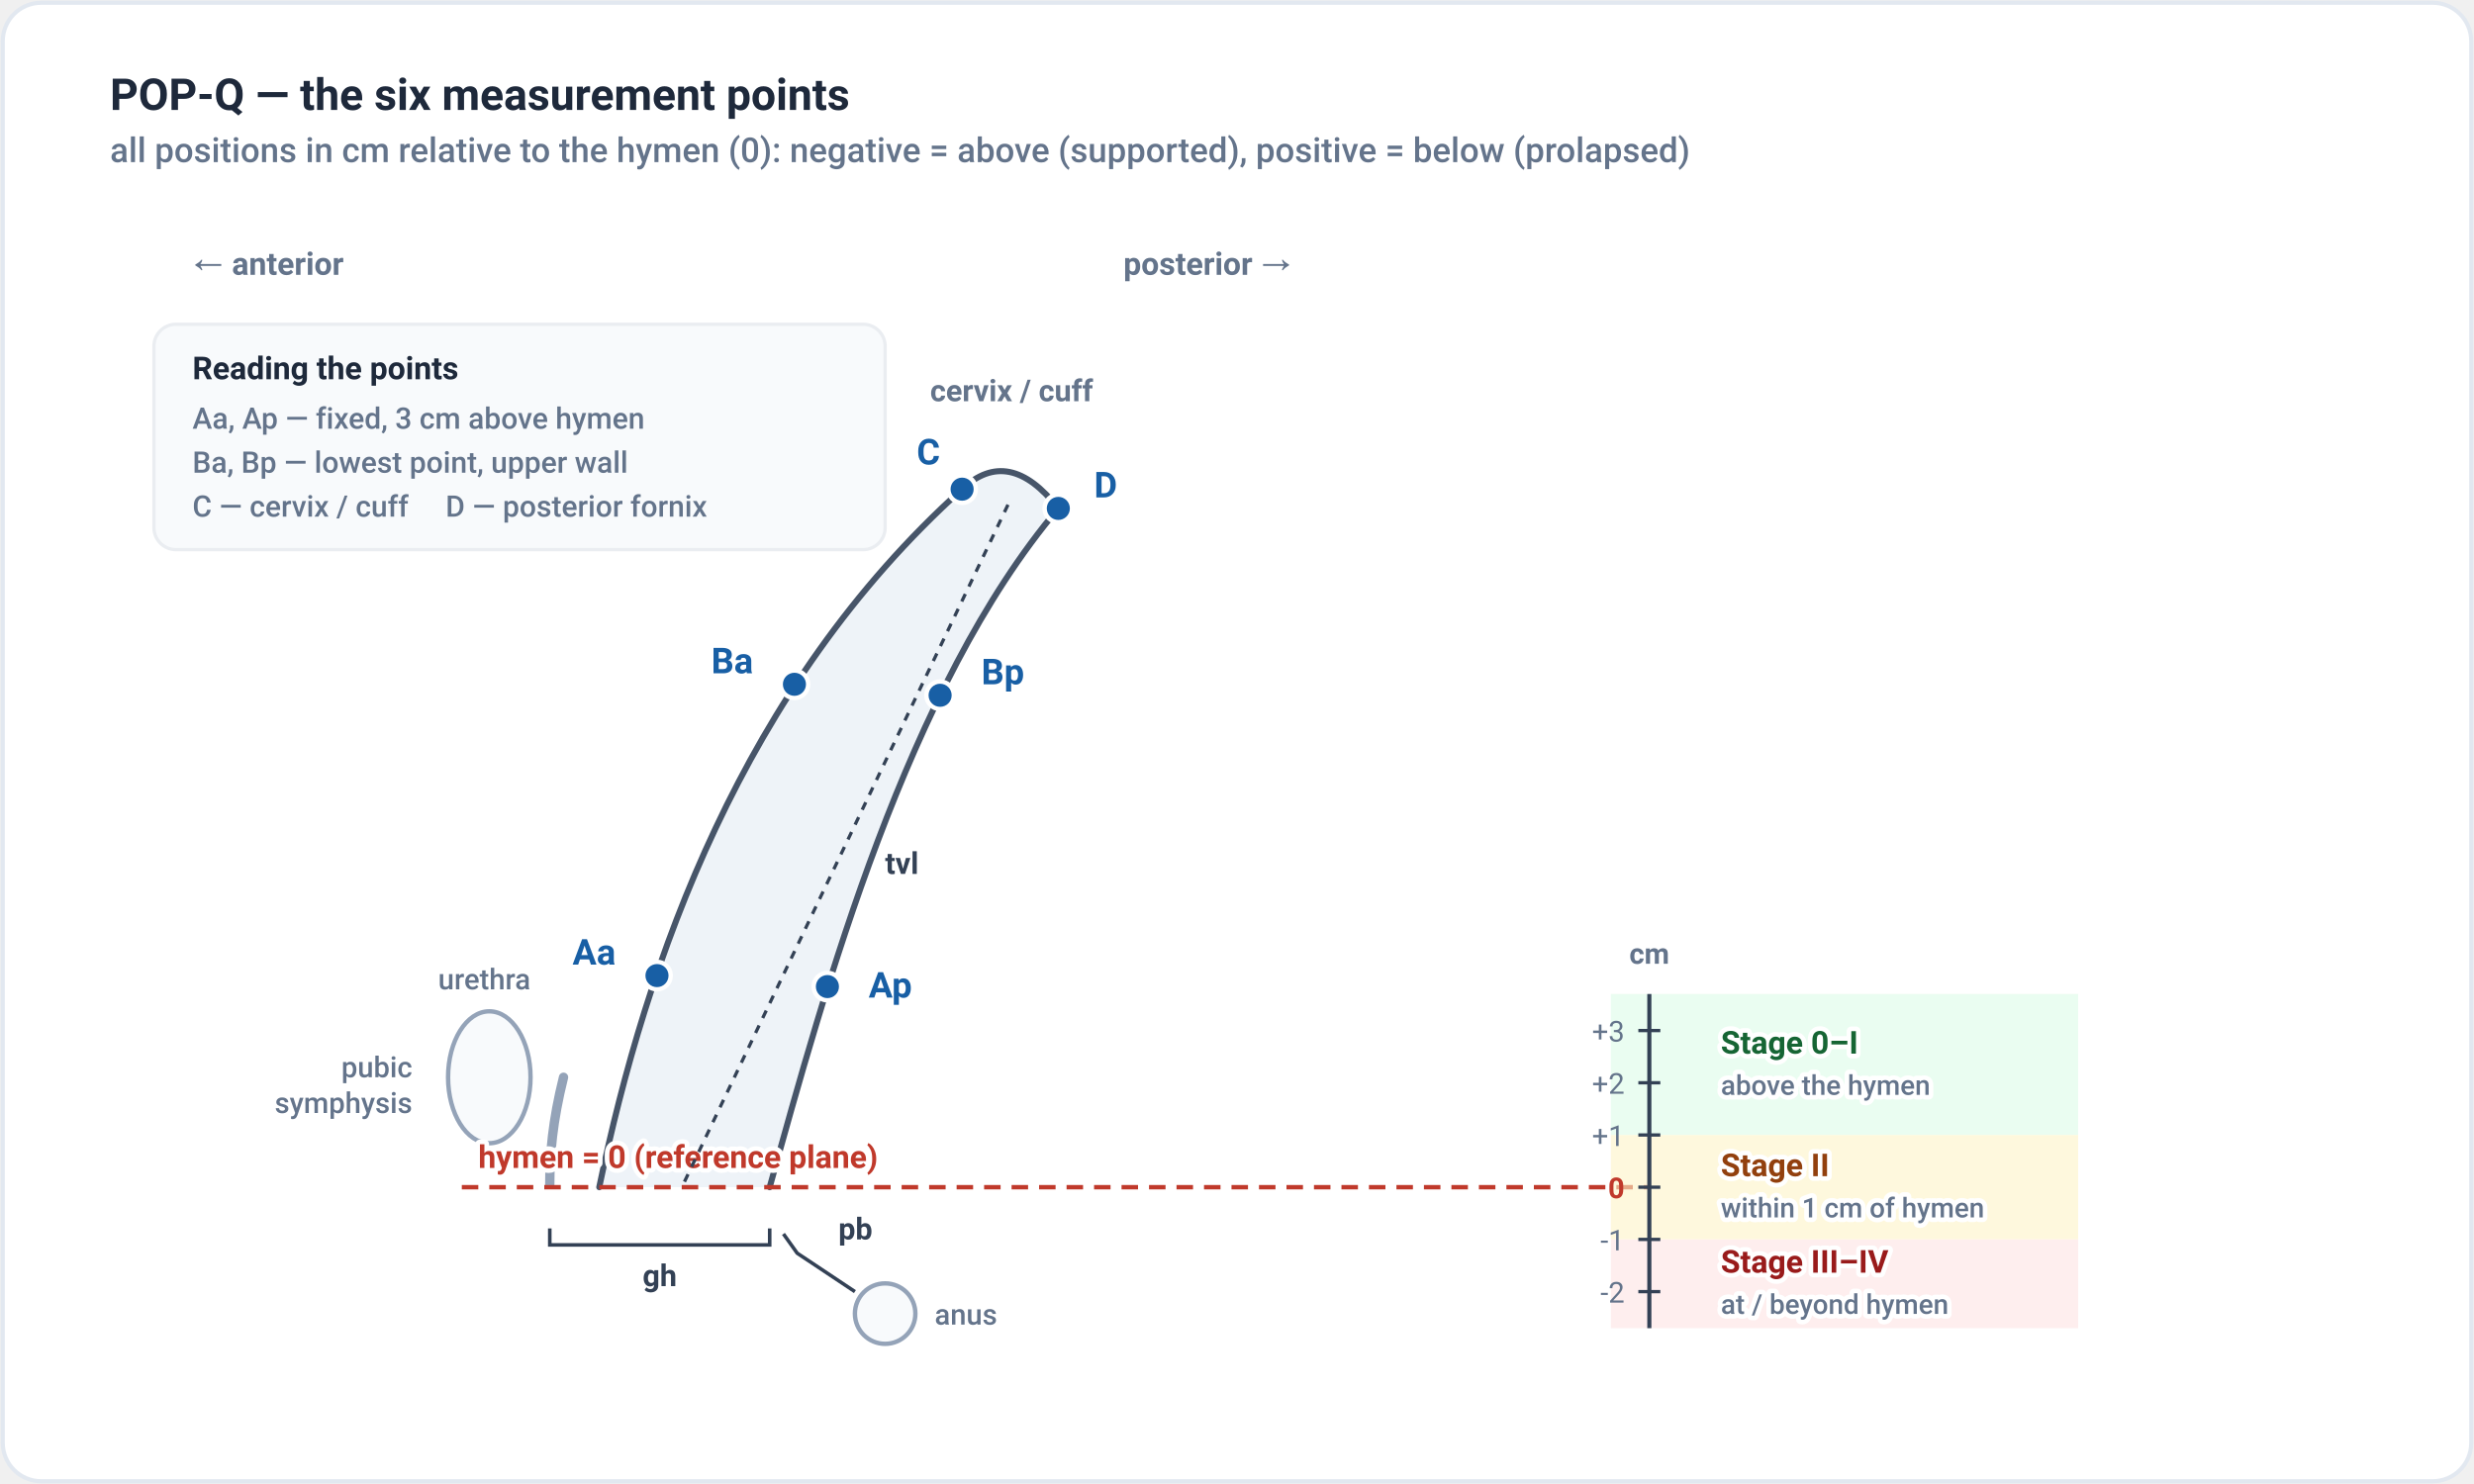
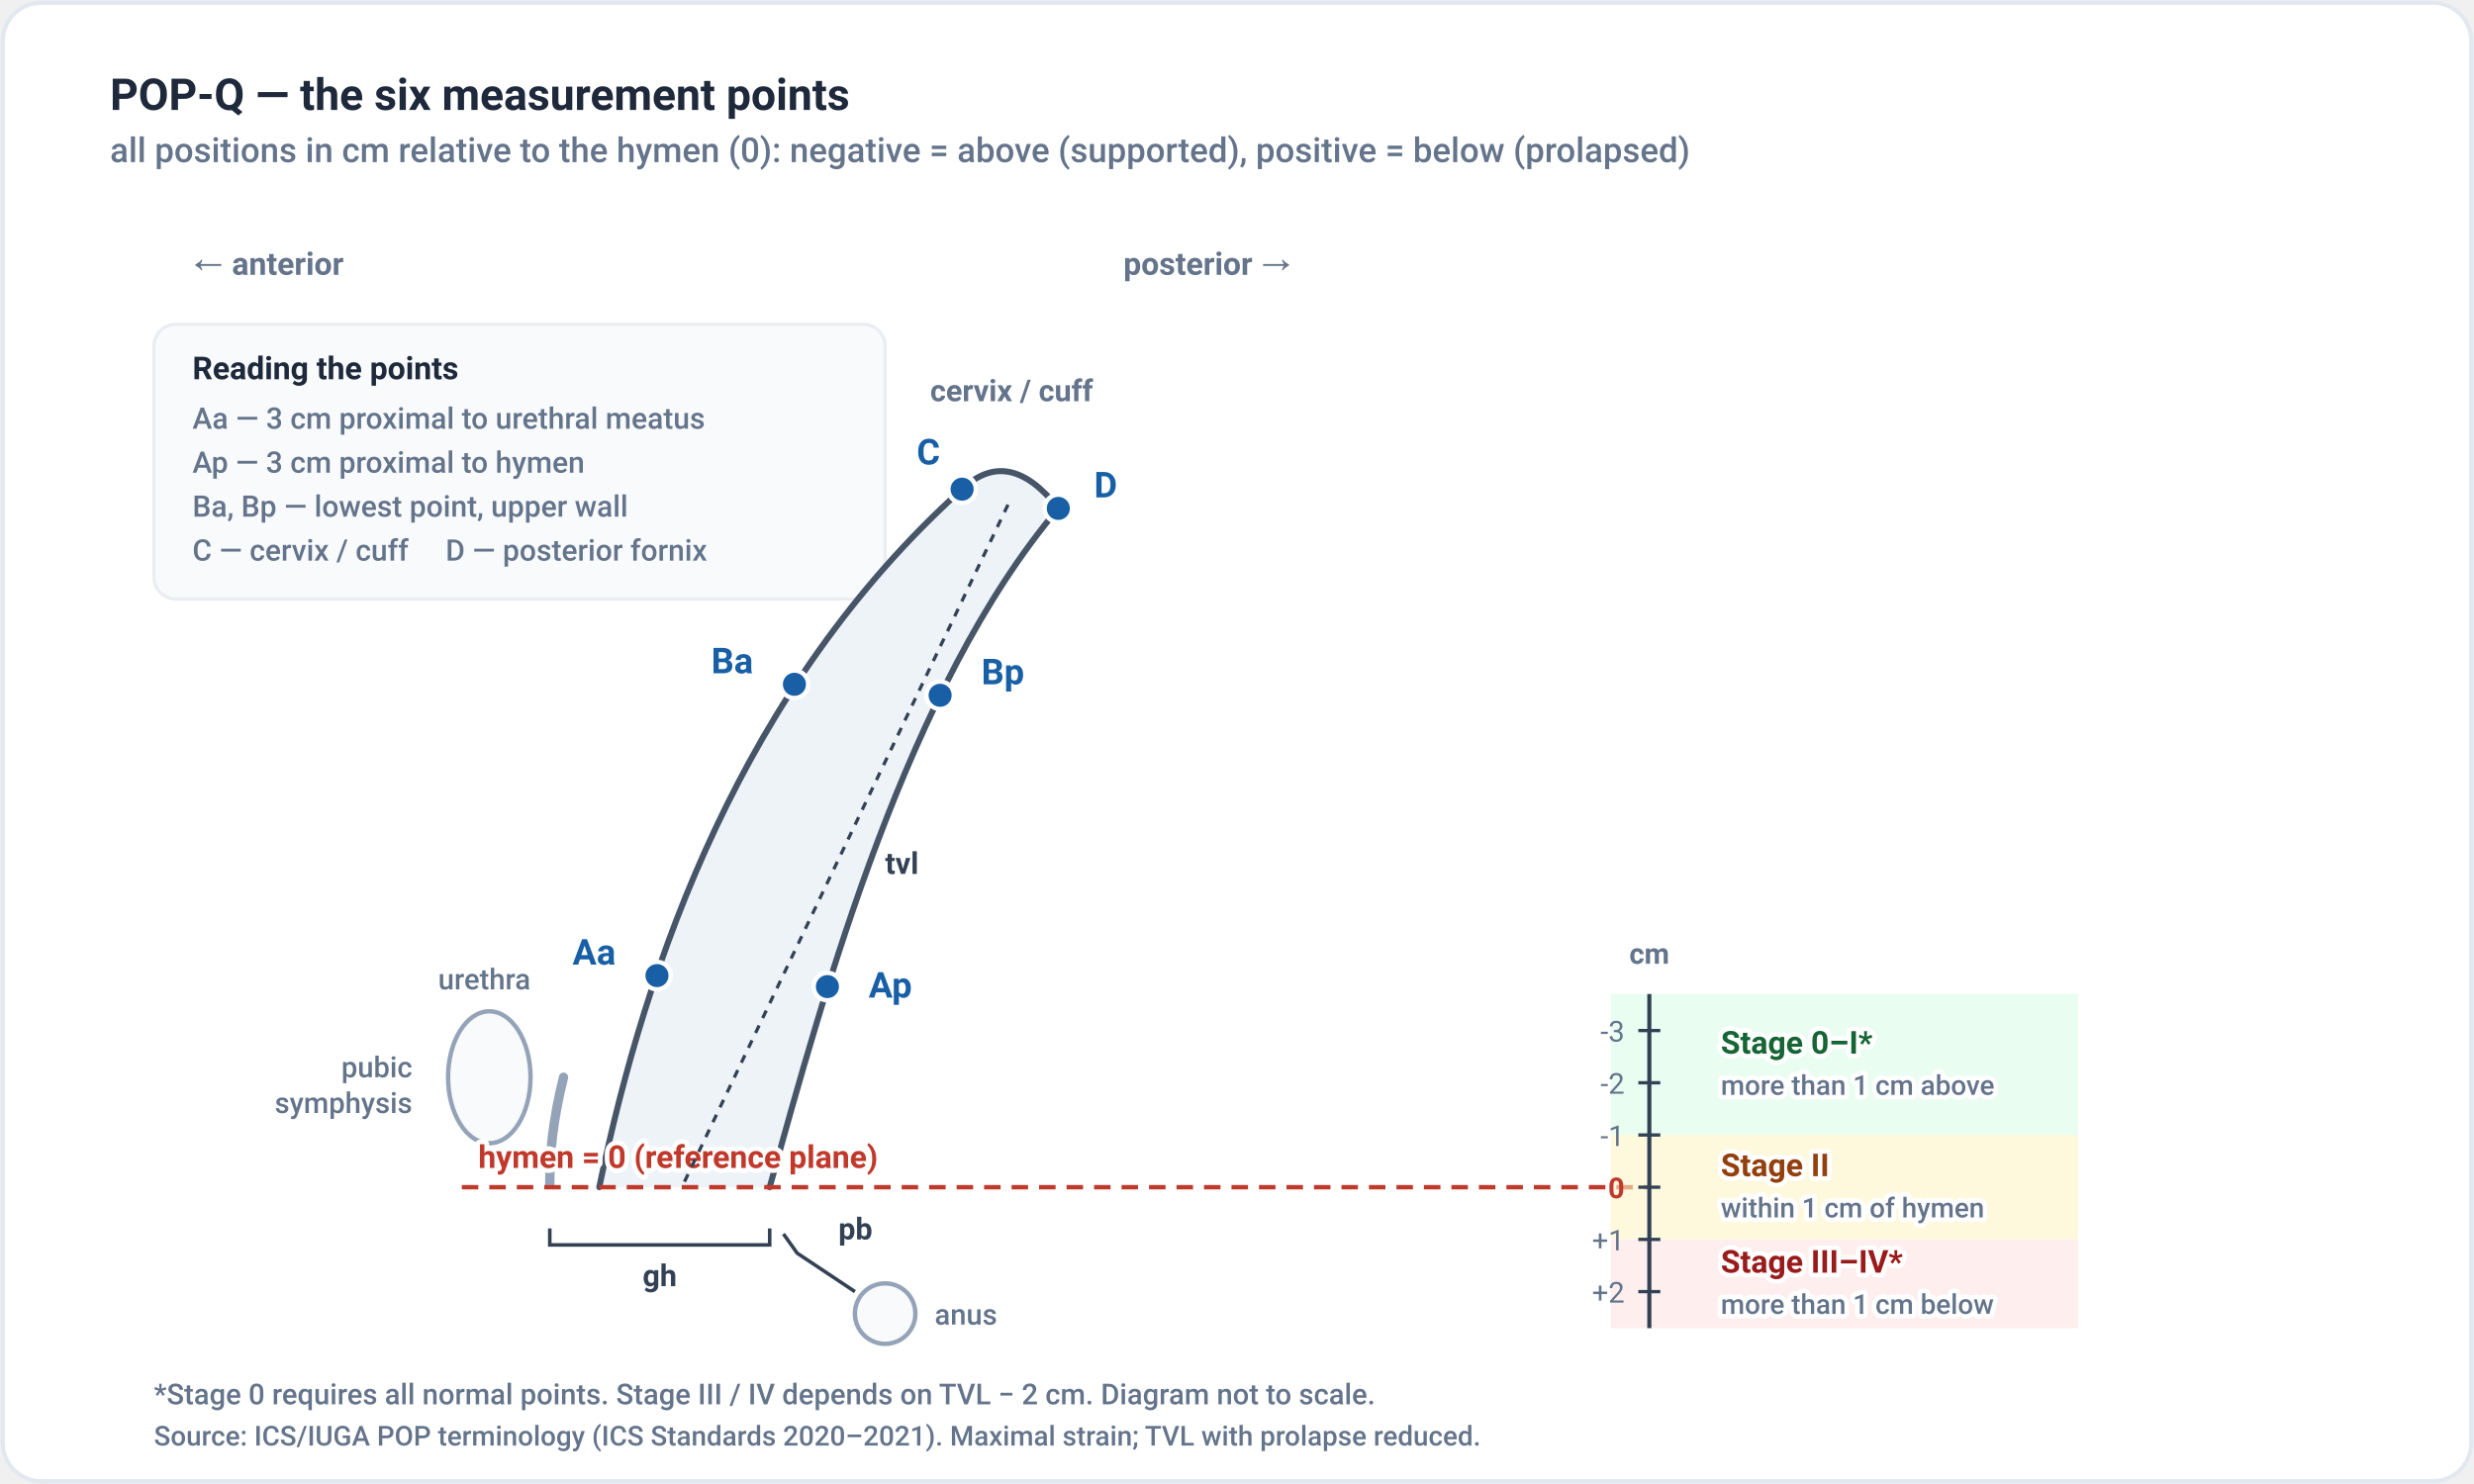
<svg xmlns="http://www.w3.org/2000/svg" viewBox="0 0 900 540" width="900" height="540" role="img" aria-label="Stylized midsagittal schematic of the vaginal canal showing the six POP-Q points (Aa, Ba, C, D, Ap, Bp), the hymen as the zero reference plane, the genital hiatus, perineal body and total vaginal length landmarks, and a stage ruler relating leading-edge position to POP-Q stage.">
  <rect x="1" y="1" width="898" height="538" rx="14" fill="#FFFFFF" stroke="#E2E8F0" stroke-width="1.5" />
  <text x="40" y="40" text-anchor="start" font-family="-apple-system, 'Segoe UI', Roboto, Helvetica, Arial, sans-serif" font-size="16" font-weight="700" fill="#1E293B">POP-Q — the six measurement points</text>
  <text x="40" y="59" text-anchor="start" font-family="-apple-system, 'Segoe UI', Roboto, Helvetica, Arial, sans-serif" font-size="12.5" font-weight="500" fill="#64748B">all positions in cm relative to the hymen (0): negative = above (supported), positive = below (prolapsed)</text>
  <text x="70" y="100" text-anchor="start" font-family="-apple-system, 'Segoe UI', Roboto, Helvetica, Arial, sans-serif" font-size="11.5" font-weight="600" fill="#64748B">← anterior</text>
  <text x="470" y="100" text-anchor="end" font-family="-apple-system, 'Segoe UI', Roboto, Helvetica, Arial, sans-serif" font-size="11.5" font-weight="600" fill="#64748B">posterior →</text>
-   <rect x="56" y="118" width="266" height="82" rx="8" fill="#F8FAFC" stroke="#EAEDF1" stroke-width="1.2" />
+   <rect x="56" y="118" width="266" height="100" rx="8" fill="#F8FAFC" stroke="#EAEDF1" stroke-width="1.2" />
  <text x="70" y="138" text-anchor="start" font-family="-apple-system, 'Segoe UI', Roboto, Helvetica, Arial, sans-serif" font-size="11.5" font-weight="700" fill="#1E293B">Reading the points</text>
-   <text x="70" y="156" text-anchor="start" font-family="-apple-system, 'Segoe UI', Roboto, Helvetica, Arial, sans-serif" font-size="10.8" font-weight="500" fill="#64748B">Aa, Ap — fixed, 3 cm above hymen</text>
-   <text x="70" y="172" text-anchor="start" font-family="-apple-system, 'Segoe UI', Roboto, Helvetica, Arial, sans-serif" font-size="10.8" font-weight="500" fill="#64748B">Ba, Bp — lowest point, upper wall</text>
-   <text x="70" y="188" text-anchor="start" font-family="-apple-system, 'Segoe UI', Roboto, Helvetica, Arial, sans-serif" font-size="10.8" font-weight="500" fill="#64748B">C — cervix / cuff     D — posterior fornix</text>
+   <text x="70" y="156" text-anchor="start" font-family="-apple-system, 'Segoe UI', Roboto, Helvetica, Arial, sans-serif" font-size="10.8" font-weight="500" fill="#64748B">Aa — 3 cm proximal to urethral meatus</text>
+   <text x="70" y="172" text-anchor="start" font-family="-apple-system, 'Segoe UI', Roboto, Helvetica, Arial, sans-serif" font-size="10.8" font-weight="500" fill="#64748B">Ap — 3 cm proximal to hymen</text>
+   <text x="70" y="188" text-anchor="start" font-family="-apple-system, 'Segoe UI', Roboto, Helvetica, Arial, sans-serif" font-size="10.8" font-weight="500" fill="#64748B">Ba, Bp — lowest point, upper wall</text>
+   <text x="70" y="204" text-anchor="start" font-family="-apple-system, 'Segoe UI', Roboto, Helvetica, Arial, sans-serif" font-size="10.8" font-weight="500" fill="#64748B">C — cervix / cuff     D — posterior fornix</text>
  <ellipse cx="178" cy="392" rx="15" ry="24" fill="#F8FAFC" stroke="#94A3B8" stroke-width="1.6" />
  <text x="150" y="392" text-anchor="end" font-family="-apple-system, 'Segoe UI', Roboto, Helvetica, Arial, sans-serif" font-size="10.5" font-weight="500" fill="#64748B">pubic</text>
  <text x="150" y="405" text-anchor="end" font-family="-apple-system, 'Segoe UI', Roboto, Helvetica, Arial, sans-serif" font-size="10.5" font-weight="500" fill="#64748B">symphysis</text>
  <path d="M 205 392 C 201 408, 200 420, 200 431" fill="none" stroke="#94A3B8" stroke-width="3.4" stroke-linecap="round" />
  <text x="193" y="360" text-anchor="end" font-family="-apple-system, 'Segoe UI', Roboto, Helvetica, Arial, sans-serif" font-size="10.5" font-weight="500" fill="#64748B">urethra</text>
  <circle cx="322" cy="478" r="11" fill="#F8FAFC" stroke="#94A3B8" stroke-width="1.6" />
  <text x="340" y="482" text-anchor="start" font-family="-apple-system, 'Segoe UI', Roboto, Helvetica, Arial, sans-serif" font-size="10.5" font-weight="500" fill="#64748B">anus</text>
  <path d="M 218 432 C 235 350, 270 250, 350 178 Q 367 162 385 185 C 330 250, 300 360, 280 432 Z" fill="#EEF3F8" stroke="none" />
  <path d="M 218 432 C 235 350, 270 250, 350 178" fill="none" stroke="#475569" stroke-width="2.2" stroke-linecap="round" />
  <path d="M 280 432 C 300 360, 330 250, 385 185" fill="none" stroke="#475569" stroke-width="2.2" stroke-linecap="round" />
  <path d="M 350 178 Q 367 162 385 185" fill="none" stroke="#475569" stroke-width="2.2" stroke-linecap="round" />
  <text x="368" y="146" text-anchor="middle" font-family="-apple-system, 'Segoe UI', Roboto, Helvetica, Arial, sans-serif" font-size="11" font-weight="600" fill="#64748B">cervix / cuff</text>
  <line x1="168" y1="432" x2="600" y2="432" stroke="#C0392B" stroke-width="1.6" stroke-dasharray="6 4" />
  <text x="174" y="425" text-anchor="start" font-family="-apple-system, 'Segoe UI', Roboto, Helvetica, Arial, sans-serif" font-size="11.5" font-weight="700" fill="#C0392B" paint-order="stroke" stroke="#FFFFFF" stroke-width="3.4" stroke-linejoin="round">hymen = 0  (reference plane)</text>
  <circle cx="239" cy="355" r="5" fill="#185FA5" stroke="#FFFFFF" stroke-width="1.6" />
  <text x="224" y="351" text-anchor="end" font-family="-apple-system, 'Segoe UI', Roboto, Helvetica, Arial, sans-serif" font-size="13" font-weight="700" fill="#185FA5" paint-order="stroke" stroke="#FFFFFF" stroke-width="3.4" stroke-linejoin="round">Aa</text>
  <circle cx="289" cy="249" r="5" fill="#185FA5" stroke="#FFFFFF" stroke-width="1.6" />
  <text x="274" y="245" text-anchor="end" font-family="-apple-system, 'Segoe UI', Roboto, Helvetica, Arial, sans-serif" font-size="13" font-weight="700" fill="#185FA5" paint-order="stroke" stroke="#FFFFFF" stroke-width="3.4" stroke-linejoin="round">Ba</text>
  <circle cx="350" cy="178" r="5" fill="#185FA5" stroke="#FFFFFF" stroke-width="1.6" />
  <text x="342" y="169" text-anchor="end" font-family="-apple-system, 'Segoe UI', Roboto, Helvetica, Arial, sans-serif" font-size="13" font-weight="700" fill="#185FA5" paint-order="stroke" stroke="#FFFFFF" stroke-width="3.4" stroke-linejoin="round">C</text>
  <circle cx="385" cy="185" r="5" fill="#185FA5" stroke="#FFFFFF" stroke-width="1.6" />
  <text x="398" y="181" text-anchor="start" font-family="-apple-system, 'Segoe UI', Roboto, Helvetica, Arial, sans-serif" font-size="13" font-weight="700" fill="#185FA5" paint-order="stroke" stroke="#FFFFFF" stroke-width="3.4" stroke-linejoin="round">D</text>
  <circle cx="301" cy="359" r="5" fill="#185FA5" stroke="#FFFFFF" stroke-width="1.6" />
  <text x="316" y="363" text-anchor="start" font-family="-apple-system, 'Segoe UI', Roboto, Helvetica, Arial, sans-serif" font-size="13" font-weight="700" fill="#185FA5" paint-order="stroke" stroke="#FFFFFF" stroke-width="3.4" stroke-linejoin="round">Ap</text>
  <circle cx="342" cy="253" r="5" fill="#185FA5" stroke="#FFFFFF" stroke-width="1.6" />
  <text x="357" y="249" text-anchor="start" font-family="-apple-system, 'Segoe UI', Roboto, Helvetica, Arial, sans-serif" font-size="13" font-weight="700" fill="#185FA5" paint-order="stroke" stroke="#FFFFFF" stroke-width="3.4" stroke-linejoin="round">Bp</text>
  <path d="M 200 447 L 200 453 L 280 453 L 280 447" fill="none" stroke="#334155" stroke-width="1.3" />
  <text x="240" y="468" text-anchor="middle" font-family="-apple-system, 'Segoe UI', Roboto, Helvetica, Arial, sans-serif" font-size="11" font-weight="600" fill="#334155" paint-order="stroke" stroke="#FFFFFF" stroke-width="3.4" stroke-linejoin="round">gh</text>
  <path d="M 285 449 L 290 456 L 311 470" fill="none" stroke="#334155" stroke-width="1.3" stroke-linejoin="round" />
  <text x="305" y="451" text-anchor="start" font-family="-apple-system, 'Segoe UI', Roboto, Helvetica, Arial, sans-serif" font-size="11" font-weight="600" fill="#334155" paint-order="stroke" stroke="#FFFFFF" stroke-width="3.4" stroke-linejoin="round">pb</text>
  <line x1="249" y1="430" x2="367" y2="183" stroke="#334155" stroke-width="1.2" stroke-dasharray="3 3" />
  <text x="322" y="318" text-anchor="start" font-family="-apple-system, 'Segoe UI', Roboto, Helvetica, Arial, sans-serif" font-size="11" font-weight="700" fill="#334155" paint-order="stroke" stroke="#FFFFFF" stroke-width="3.4" stroke-linejoin="round">tvl</text>
  <rect x="586" y="361.7" width="170" height="51.3" fill="#DCFCE7" opacity="0.6" />
-   <text x="626" y="383.4" text-anchor="start" font-family="-apple-system, 'Segoe UI', Roboto, Helvetica, Arial, sans-serif" font-size="11.5" font-weight="700" fill="#166534" paint-order="stroke" stroke="#FFFFFF" stroke-width="3.4" stroke-linejoin="round">Stage 0–I</text>
-   <text x="626" y="398.4" text-anchor="start" font-family="-apple-system, 'Segoe UI', Roboto, Helvetica, Arial, sans-serif" font-size="10" font-weight="500" fill="#64748B" paint-order="stroke" stroke="#FFFFFF" stroke-width="3.4" stroke-linejoin="round">above the hymen</text>
+   <text x="626" y="383.4" text-anchor="start" font-family="-apple-system, 'Segoe UI', Roboto, Helvetica, Arial, sans-serif" font-size="11.5" font-weight="700" fill="#166534" paint-order="stroke" stroke="#FFFFFF" stroke-width="3.4" stroke-linejoin="round">Stage 0–I*</text>
+   <text x="626" y="398.4" text-anchor="start" font-family="-apple-system, 'Segoe UI', Roboto, Helvetica, Arial, sans-serif" font-size="10" font-weight="500" fill="#64748B" paint-order="stroke" stroke="#FFFFFF" stroke-width="3.4" stroke-linejoin="round">more than 1 cm above</text>
  <rect x="586" y="413" width="170" height="38" fill="#FEF3C7" opacity="0.6" />
  <text x="626" y="428" text-anchor="start" font-family="-apple-system, 'Segoe UI', Roboto, Helvetica, Arial, sans-serif" font-size="11.5" font-weight="700" fill="#92400E" paint-order="stroke" stroke="#FFFFFF" stroke-width="3.4" stroke-linejoin="round">Stage II</text>
  <text x="626" y="443" text-anchor="start" font-family="-apple-system, 'Segoe UI', Roboto, Helvetica, Arial, sans-serif" font-size="10" font-weight="500" fill="#64748B" paint-order="stroke" stroke="#FFFFFF" stroke-width="3.4" stroke-linejoin="round">within 1 cm of hymen</text>
  <rect x="586" y="451" width="170" height="32.3" fill="#FEE2E2" opacity="0.6" />
-   <text x="626" y="463.1" text-anchor="start" font-family="-apple-system, 'Segoe UI', Roboto, Helvetica, Arial, sans-serif" font-size="11.5" font-weight="700" fill="#991B1B" paint-order="stroke" stroke="#FFFFFF" stroke-width="3.4" stroke-linejoin="round">Stage III–IV</text>
-   <text x="626" y="478.1" text-anchor="start" font-family="-apple-system, 'Segoe UI', Roboto, Helvetica, Arial, sans-serif" font-size="10" font-weight="500" fill="#64748B" paint-order="stroke" stroke="#FFFFFF" stroke-width="3.4" stroke-linejoin="round">at / beyond hymen</text>
+   <text x="626" y="463.1" text-anchor="start" font-family="-apple-system, 'Segoe UI', Roboto, Helvetica, Arial, sans-serif" font-size="11.5" font-weight="700" fill="#991B1B" paint-order="stroke" stroke="#FFFFFF" stroke-width="3.4" stroke-linejoin="round">Stage III–IV*</text>
+   <text x="626" y="478.1" text-anchor="start" font-family="-apple-system, 'Segoe UI', Roboto, Helvetica, Arial, sans-serif" font-size="10" font-weight="500" fill="#64748B" paint-order="stroke" stroke="#FFFFFF" stroke-width="3.4" stroke-linejoin="round">more than 1 cm below</text>
  <line x1="600" y1="361.7" x2="600" y2="483.3" stroke="#334155" stroke-width="1.5" />
  <line x1="596" y1="375" x2="604" y2="375" stroke="#334155" stroke-width="1.2" />
-   <text x="591" y="379" text-anchor="end" font-family="-apple-system, 'Segoe UI', Roboto, Helvetica, Arial, sans-serif" font-size="10.5" font-weight="400" fill="#64748B">+3</text>
+   <text x="591" y="379" text-anchor="end" font-family="-apple-system, 'Segoe UI', Roboto, Helvetica, Arial, sans-serif" font-size="10.5" font-weight="400" fill="#64748B">-3</text>
  <line x1="596" y1="394" x2="604" y2="394" stroke="#334155" stroke-width="1.2" />
-   <text x="591" y="398" text-anchor="end" font-family="-apple-system, 'Segoe UI', Roboto, Helvetica, Arial, sans-serif" font-size="10.5" font-weight="400" fill="#64748B">+2</text>
+   <text x="591" y="398" text-anchor="end" font-family="-apple-system, 'Segoe UI', Roboto, Helvetica, Arial, sans-serif" font-size="10.5" font-weight="400" fill="#64748B">-2</text>
  <line x1="596" y1="413" x2="604" y2="413" stroke="#334155" stroke-width="1.2" />
-   <text x="591" y="417" text-anchor="end" font-family="-apple-system, 'Segoe UI', Roboto, Helvetica, Arial, sans-serif" font-size="10.5" font-weight="400" fill="#64748B">+1</text>
+   <text x="591" y="417" text-anchor="end" font-family="-apple-system, 'Segoe UI', Roboto, Helvetica, Arial, sans-serif" font-size="10.5" font-weight="400" fill="#64748B">-1</text>
  <line x1="596" y1="432" x2="604" y2="432" stroke="#334155" stroke-width="1.2" />
  <text x="591" y="436" text-anchor="end" font-family="-apple-system, 'Segoe UI', Roboto, Helvetica, Arial, sans-serif" font-size="10.5" font-weight="700" fill="#C0392B">0</text>
  <line x1="596" y1="451" x2="604" y2="451" stroke="#334155" stroke-width="1.2" />
-   <text x="591" y="455" text-anchor="end" font-family="-apple-system, 'Segoe UI', Roboto, Helvetica, Arial, sans-serif" font-size="10.5" font-weight="400" fill="#64748B">-1</text>
+   <text x="591" y="455" text-anchor="end" font-family="-apple-system, 'Segoe UI', Roboto, Helvetica, Arial, sans-serif" font-size="10.5" font-weight="400" fill="#64748B">+1</text>
  <line x1="596" y1="470" x2="604" y2="470" stroke="#334155" stroke-width="1.2" />
-   <text x="591" y="474" text-anchor="end" font-family="-apple-system, 'Segoe UI', Roboto, Helvetica, Arial, sans-serif" font-size="10.5" font-weight="400" fill="#64748B">-2</text>
+   <text x="591" y="474" text-anchor="end" font-family="-apple-system, 'Segoe UI', Roboto, Helvetica, Arial, sans-serif" font-size="10.5" font-weight="400" fill="#64748B">+2</text>
  <text x="600" y="350.7" text-anchor="middle" font-family="-apple-system, 'Segoe UI', Roboto, Helvetica, Arial, sans-serif" font-size="10.5" font-weight="600" fill="#64748B">cm</text>
+   <text x="56" y="511" text-anchor="start" font-family="-apple-system, 'Segoe UI', Roboto, Helvetica, Arial, sans-serif" font-size="10.5" font-weight="500" fill="#64748B">*Stage 0 requires all normal points. Stage III / IV depends on TVL − 2 cm. Diagram not to scale.</text>
+   <text x="56" y="526" text-anchor="start" font-family="-apple-system, 'Segoe UI', Roboto, Helvetica, Arial, sans-serif" font-size="10" font-weight="500" fill="#64748B">Source: ICS/IUGA POP terminology (ICS Standards 2020–2021). Maximal strain; TVL with prolapse reduced.</text>
</svg>
